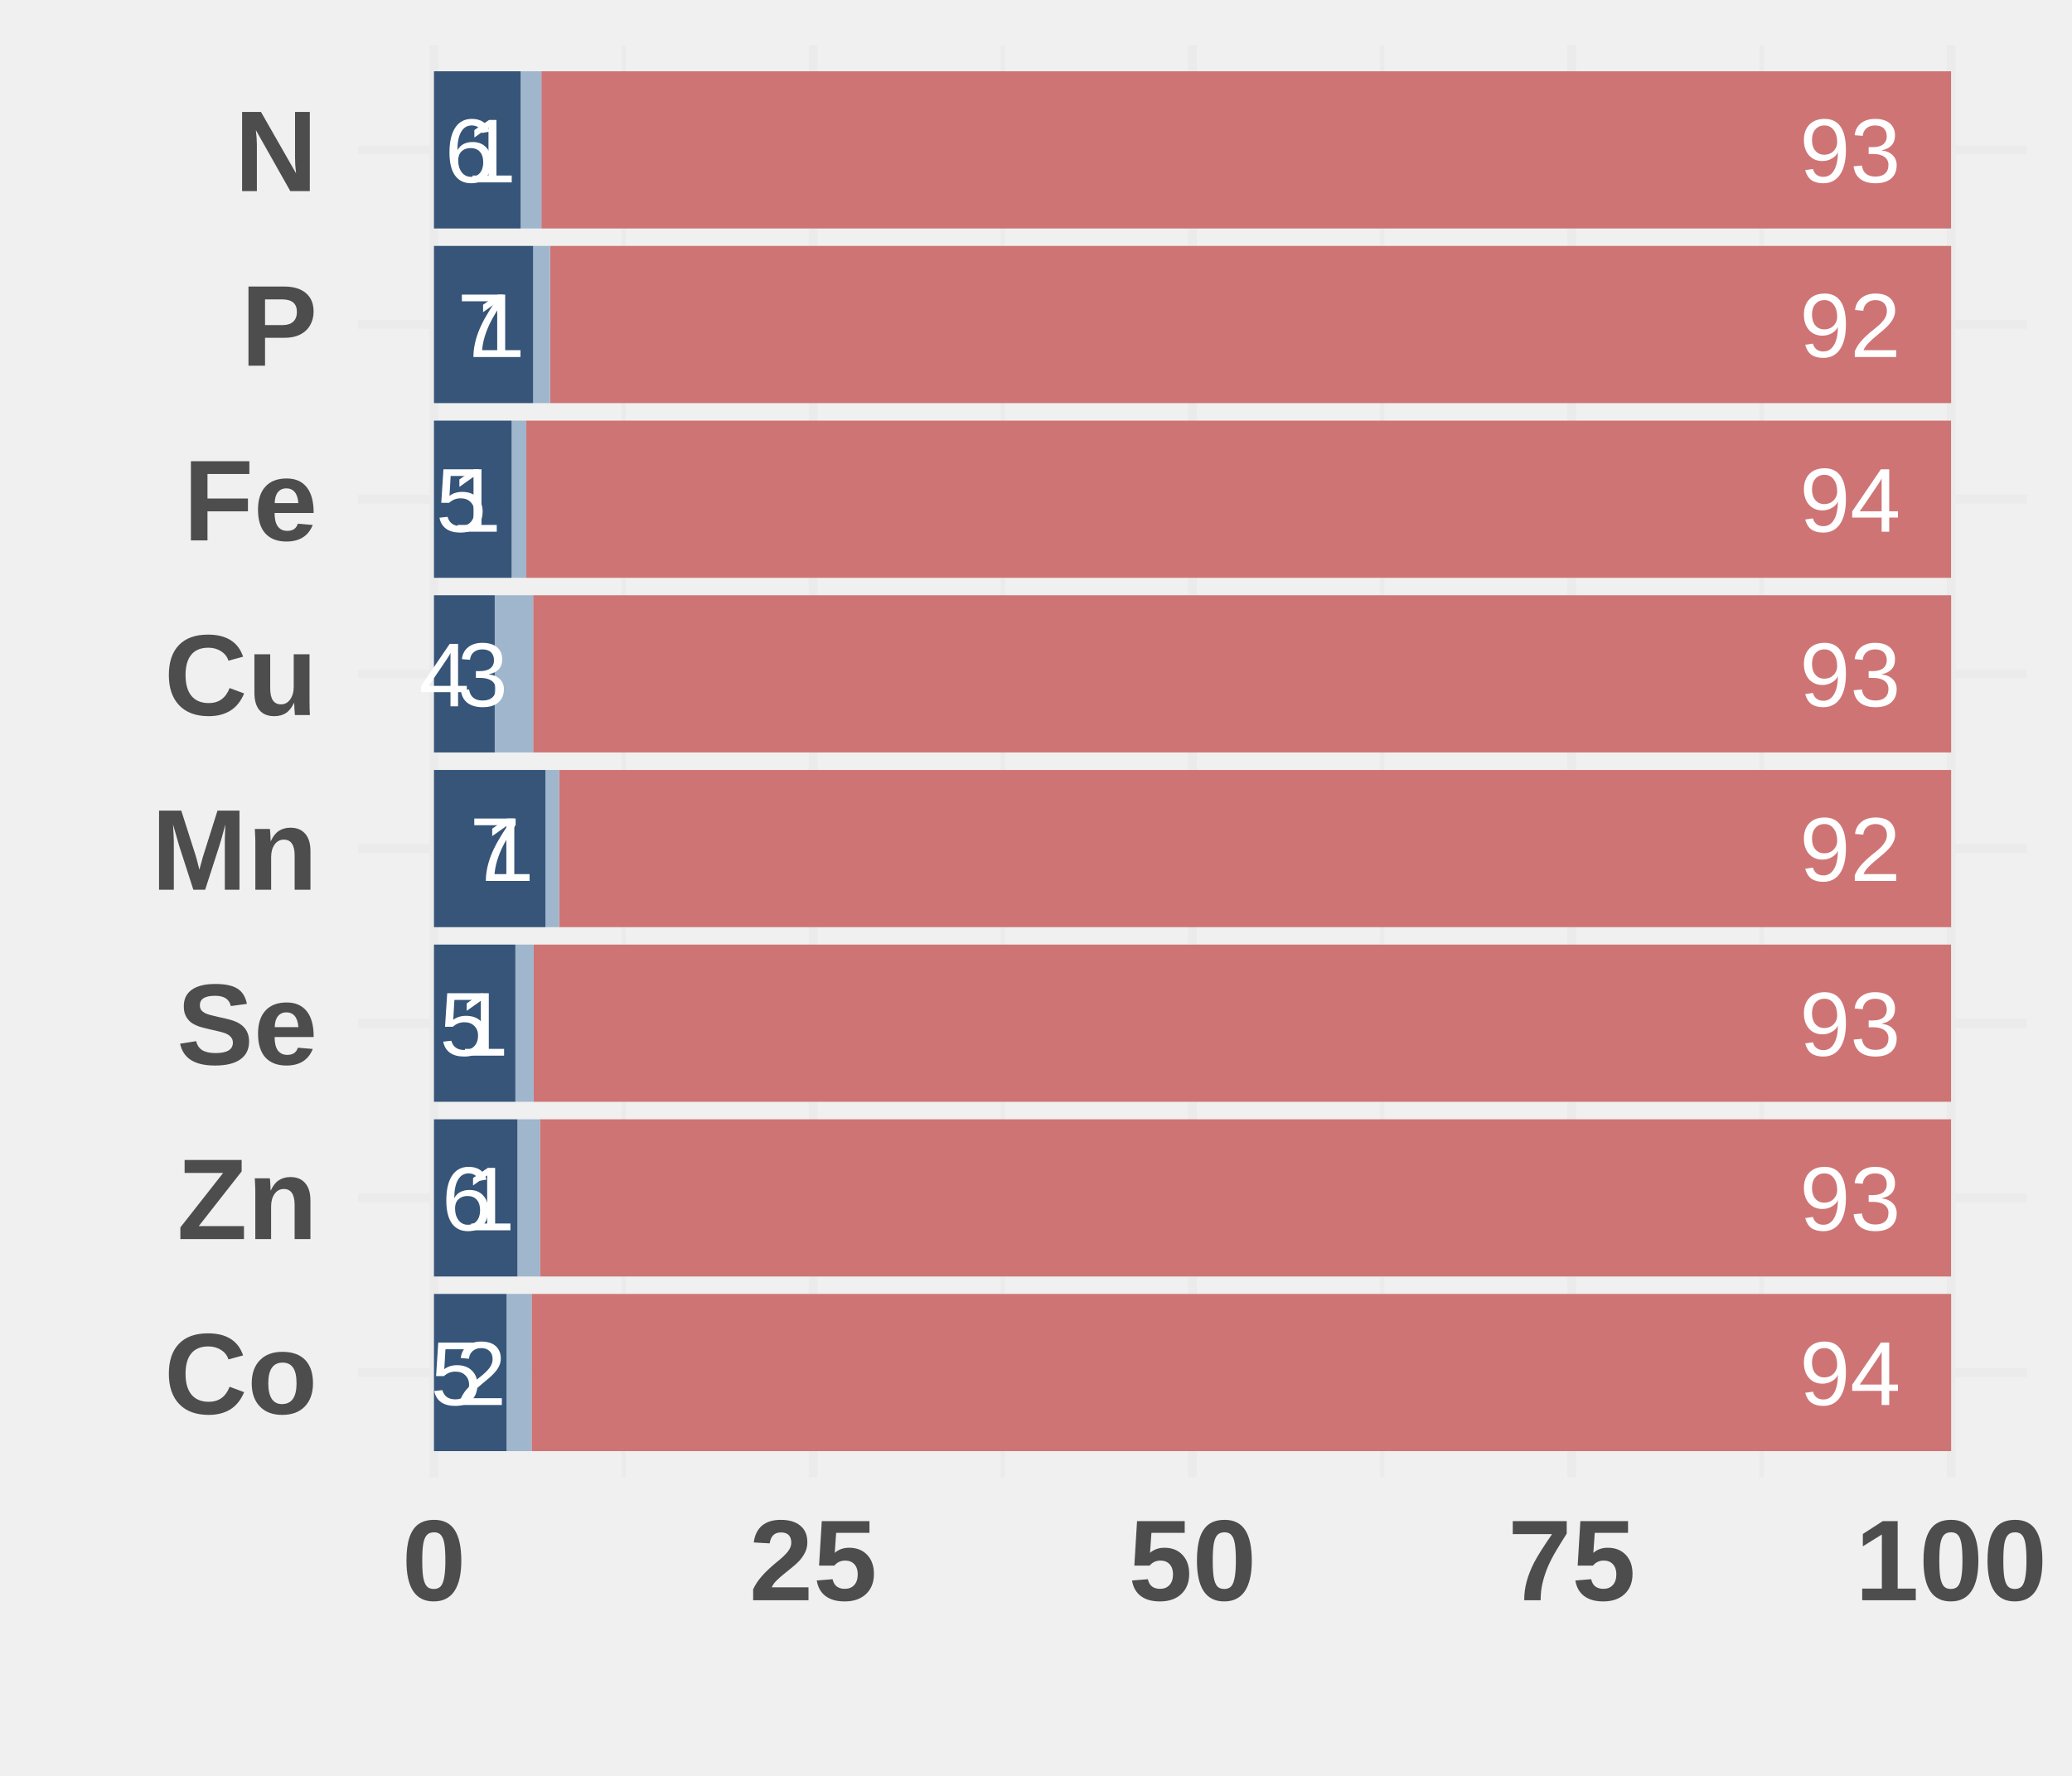
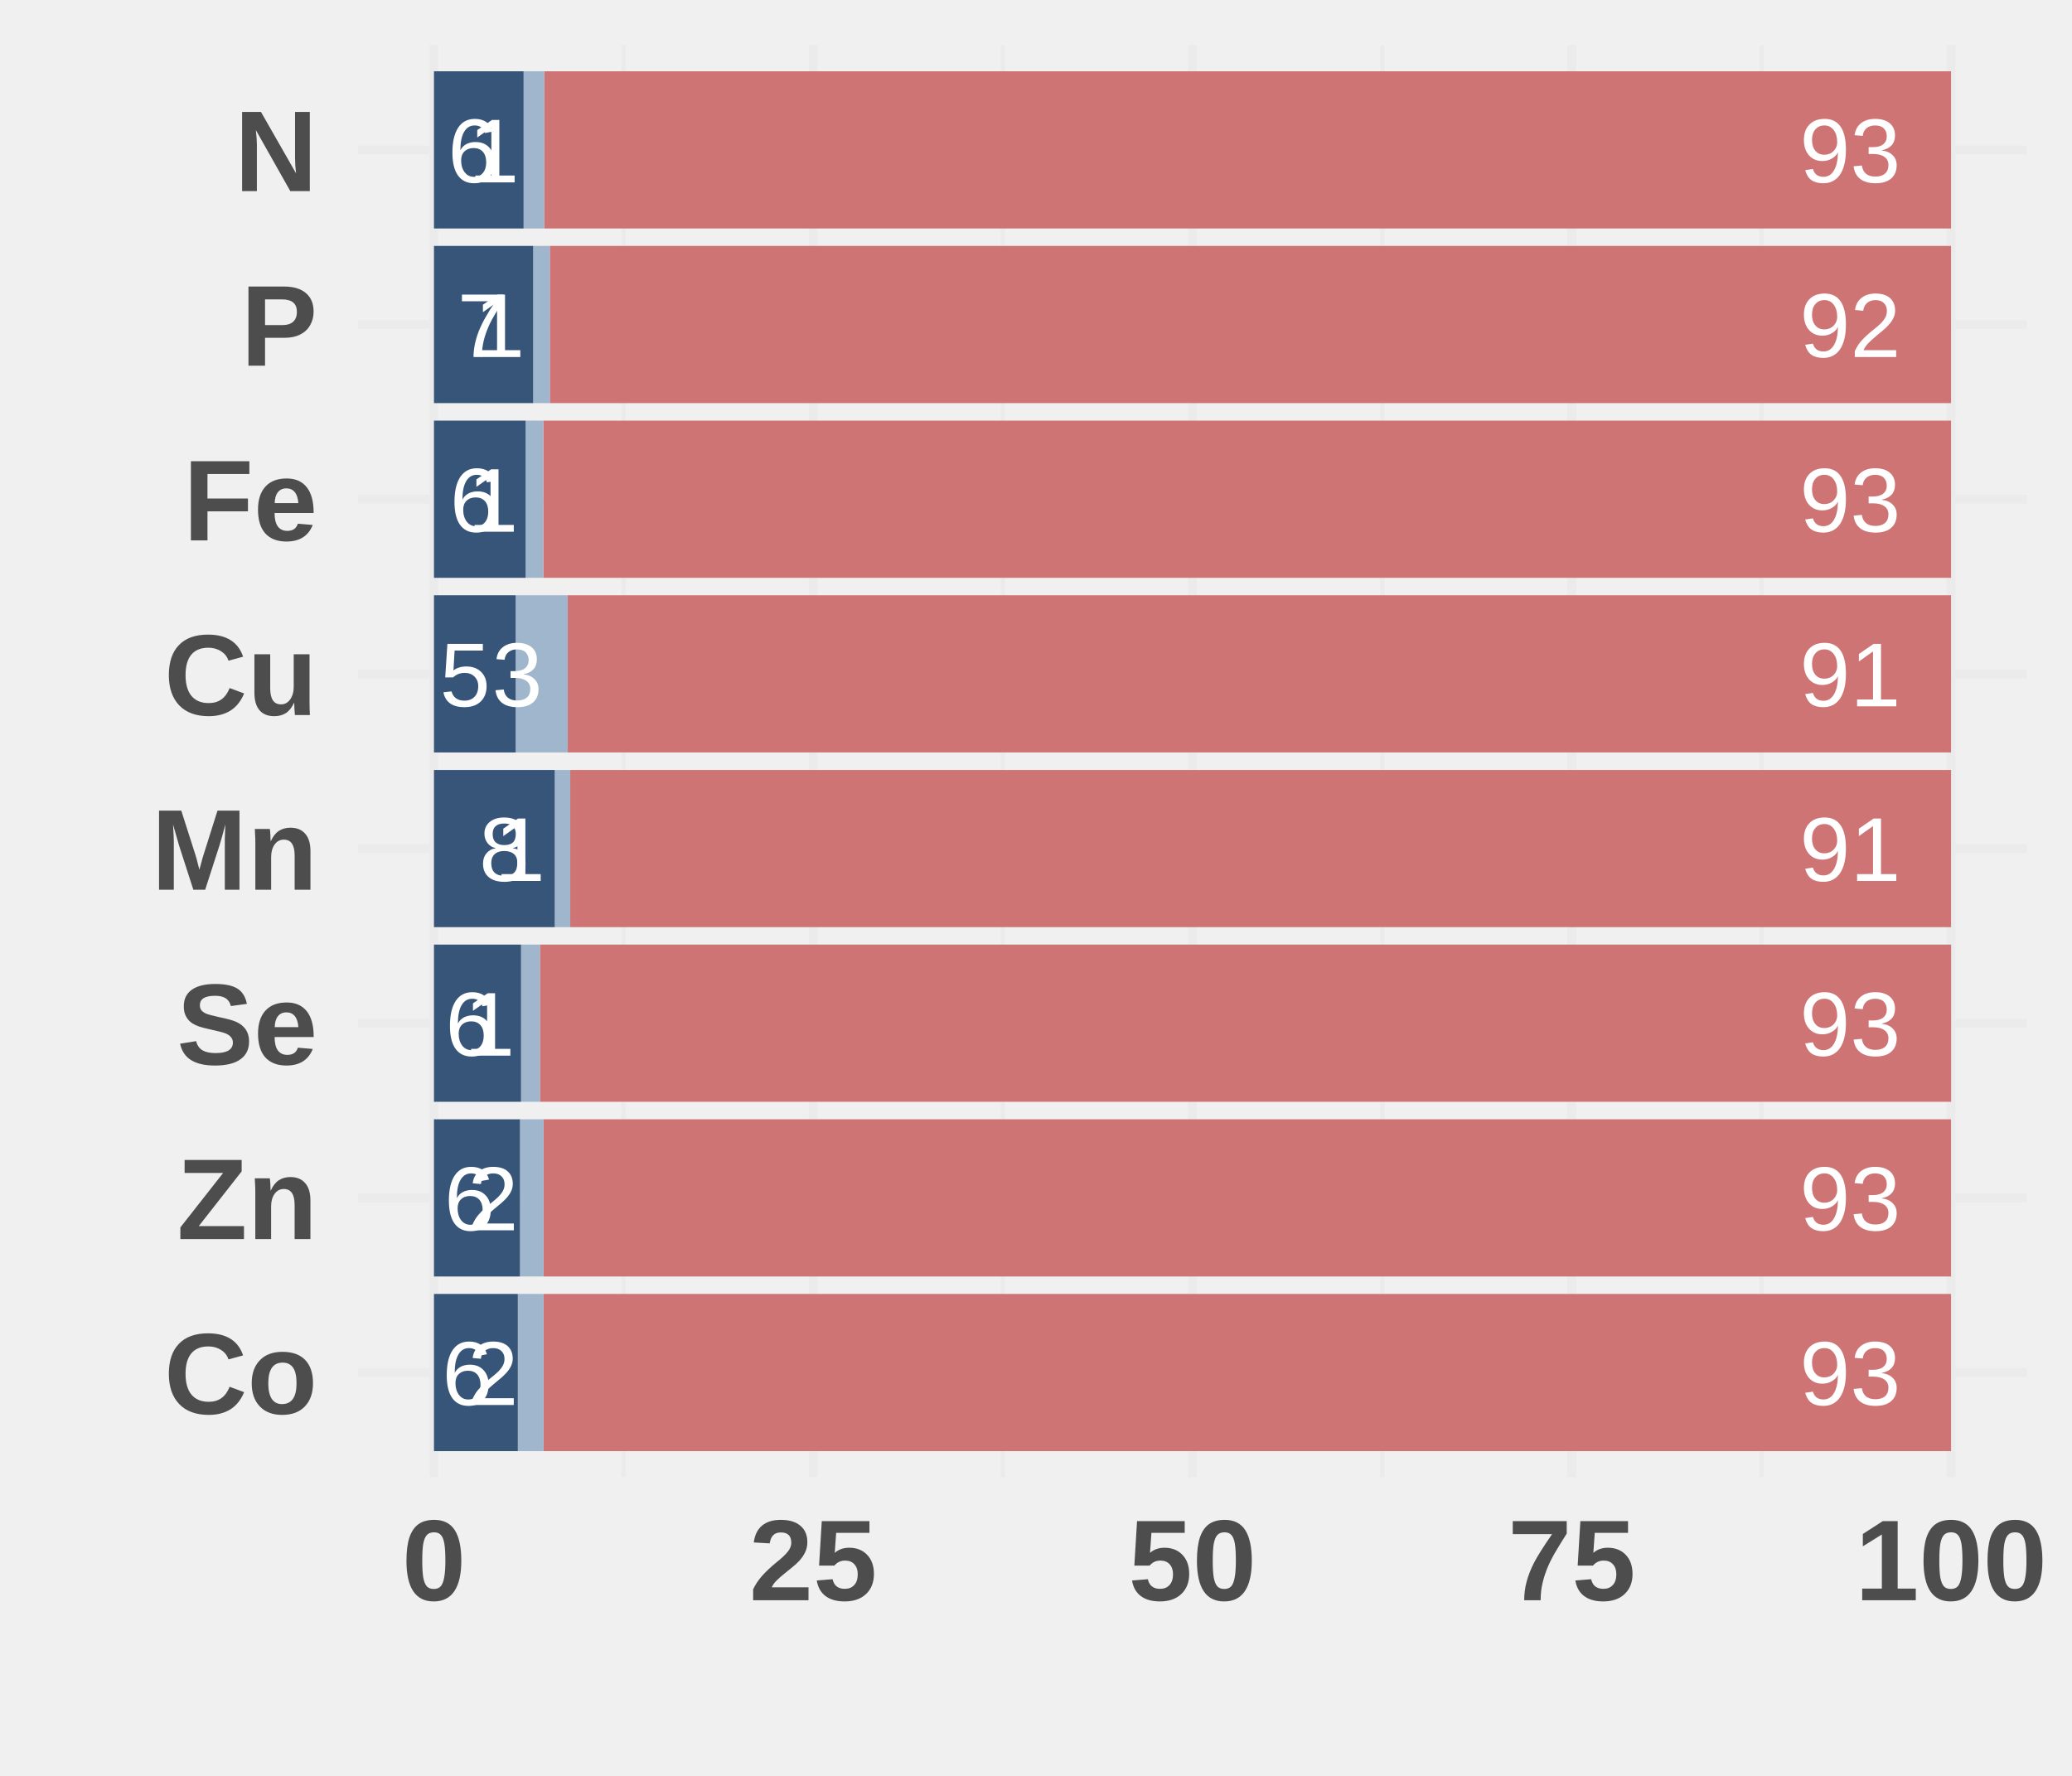
<svg xmlns="http://www.w3.org/2000/svg" class="svglite" width="252.00pt" height="216.00pt" viewBox="0 0 252.00 216.00">
  <defs>
    <style type="text/css">
    .svglite line, .svglite polyline, .svglite polygon, .svglite path, .svglite rect, .svglite circle {
      fill: none;
      stroke: #000000;
      stroke-linecap: round;
      stroke-linejoin: round;
      stroke-miterlimit: 10.00;
    }
    .svglite text {
      white-space: pre;
    }
  </style>
  </defs>
  <rect width="100%" height="100%" style="stroke: none; fill: none;" />
  <defs>
    <clipPath id="cpMC4wMHwyNTIuMDB8MC4wMHwyMTYuMDA=">
      <rect x="0.00" y="0.00" width="252.00" height="216.00" />
    </clipPath>
  </defs>
  <g clip-path="url(#cpMC4wMHwyNTIuMDB8MC4wMHwyMTYuMDA=)">
</g>
  <defs>
    <clipPath id="cpNDMuNTV8MjQ2LjUyfDUuNDh8MTc5LjY5">
      <rect x="43.55" y="5.48" width="202.97" height="174.21" />
    </clipPath>
  </defs>
  <g clip-path="url(#cpNDMuNTV8MjQ2LjUyfDUuNDh8MTc5LjY5)">
    <polyline points="75.84,179.69 75.84,5.48 " style="stroke-width: 0.53; stroke: #EBEBEB; stroke-linecap: butt;" />
    <polyline points="121.97,179.69 121.97,5.48 " style="stroke-width: 0.53; stroke: #EBEBEB; stroke-linecap: butt;" />
    <polyline points="168.10,179.69 168.10,5.48 " style="stroke-width: 0.53; stroke: #EBEBEB; stroke-linecap: butt;" />
    <polyline points="214.23,179.69 214.23,5.48 " style="stroke-width: 0.53; stroke: #EBEBEB; stroke-linecap: butt;" />
    <polyline points="43.55,166.94 246.52,166.94 " style="stroke-width: 1.07; stroke: #EBEBEB; stroke-linecap: butt;" />
    <polyline points="43.55,145.70 246.52,145.70 " style="stroke-width: 1.07; stroke: #EBEBEB; stroke-linecap: butt;" />
    <polyline points="43.55,124.45 246.52,124.45 " style="stroke-width: 1.07; stroke: #EBEBEB; stroke-linecap: butt;" />
    <polyline points="43.55,103.21 246.52,103.21 " style="stroke-width: 1.07; stroke: #EBEBEB; stroke-linecap: butt;" />
    <polyline points="43.55,81.96 246.52,81.96 " style="stroke-width: 1.07; stroke: #EBEBEB; stroke-linecap: butt;" />
    <polyline points="43.55,60.72 246.52,60.72 " style="stroke-width: 1.07; stroke: #EBEBEB; stroke-linecap: butt;" />
    <polyline points="43.55,39.47 246.52,39.47 " style="stroke-width: 1.07; stroke: #EBEBEB; stroke-linecap: butt;" />
    <polyline points="43.55,18.23 246.52,18.23 " style="stroke-width: 1.07; stroke: #EBEBEB; stroke-linecap: butt;" />
    <polyline points="52.78,179.69 52.78,5.48 " style="stroke-width: 1.07; stroke: #EBEBEB; stroke-linecap: butt;" />
    <polyline points="98.90,179.69 98.90,5.48 " style="stroke-width: 1.07; stroke: #EBEBEB; stroke-linecap: butt;" />
    <polyline points="145.03,179.69 145.03,5.48 " style="stroke-width: 1.07; stroke: #EBEBEB; stroke-linecap: butt;" />
    <polyline points="191.16,179.69 191.16,5.48 " style="stroke-width: 1.07; stroke: #EBEBEB; stroke-linecap: butt;" />
    <polyline points="237.29,179.69 237.29,5.48 " style="stroke-width: 1.07; stroke: #EBEBEB; stroke-linecap: butt;" />
-     <rect x="65.84" y="8.67" width="171.45" height="19.12" style="stroke-width: 1.07; stroke: none; stroke-linecap: square; stroke-linejoin: miter; fill: #CF7474;" />
-     <rect x="66.90" y="29.91" width="170.40" height="19.12" style="stroke-width: 1.07; stroke: none; stroke-linecap: square; stroke-linejoin: miter; fill: #CF7474;" />
-     <rect x="64.01" y="51.16" width="173.28" height="19.12" style="stroke-width: 1.07; stroke: none; stroke-linecap: square; stroke-linejoin: miter; fill: #CF7474;" />
-     <rect x="64.84" y="72.40" width="172.46" height="19.12" style="stroke-width: 1.07; stroke: none; stroke-linecap: square; stroke-linejoin: miter; fill: #CF7474;" />
-     <rect x="68.01" y="93.65" width="169.29" height="19.12" style="stroke-width: 1.07; stroke: none; stroke-linecap: square; stroke-linejoin: miter; fill: #CF7474;" />
-     <rect x="64.91" y="114.89" width="172.38" height="19.12" style="stroke-width: 1.07; stroke: none; stroke-linecap: square; stroke-linejoin: miter; fill: #CF7474;" />
-     <rect x="65.67" y="136.14" width="171.62" height="19.12" style="stroke-width: 1.07; stroke: none; stroke-linecap: square; stroke-linejoin: miter; fill: #CF7474;" />
-     <rect x="64.65" y="157.38" width="172.65" height="19.12" style="stroke-width: 1.07; stroke: none; stroke-linecap: square; stroke-linejoin: miter; fill: #CF7474;" />
-     <rect x="63.30" y="8.67" width="2.54" height="19.12" style="stroke-width: 1.07; stroke: none; stroke-linecap: square; stroke-linejoin: miter; fill: #9FB6CD;" />
-     <rect x="64.82" y="29.91" width="2.07" height="19.12" style="stroke-width: 1.07; stroke: none; stroke-linecap: square; stroke-linejoin: miter; fill: #9FB6CD;" />
-     <rect x="62.21" y="51.16" width="1.80" height="19.12" style="stroke-width: 1.07; stroke: none; stroke-linecap: square; stroke-linejoin: miter; fill: #9FB6CD;" />
-     <rect x="60.17" y="72.40" width="4.67" height="19.12" style="stroke-width: 1.07; stroke: none; stroke-linecap: square; stroke-linejoin: miter; fill: #9FB6CD;" />
-     <rect x="66.32" y="93.65" width="1.68" height="19.12" style="stroke-width: 1.07; stroke: none; stroke-linecap: square; stroke-linejoin: miter; fill: #9FB6CD;" />
-     <rect x="62.67" y="114.89" width="2.24" height="19.12" style="stroke-width: 1.07; stroke: none; stroke-linecap: square; stroke-linejoin: miter; fill: #9FB6CD;" />
-     <rect x="62.93" y="136.14" width="2.75" height="19.12" style="stroke-width: 1.07; stroke: none; stroke-linecap: square; stroke-linejoin: miter; fill: #9FB6CD;" />
-     <rect x="61.59" y="157.38" width="3.06" height="19.12" style="stroke-width: 1.07; stroke: none; stroke-linecap: square; stroke-linejoin: miter; fill: #9FB6CD;" />
-     <rect x="52.78" y="8.67" width="10.53" height="19.12" style="stroke-width: 1.07; stroke: none; stroke-linecap: square; stroke-linejoin: miter; fill: #365579;" />
-     <rect x="52.78" y="29.91" width="12.05" height="19.12" style="stroke-width: 1.07; stroke: none; stroke-linecap: square; stroke-linejoin: miter; fill: #365579;" />
-     <rect x="52.78" y="51.16" width="9.44" height="19.12" style="stroke-width: 1.07; stroke: none; stroke-linecap: square; stroke-linejoin: miter; fill: #365579;" />
-     <rect x="52.78" y="72.40" width="7.39" height="19.12" style="stroke-width: 1.07; stroke: none; stroke-linecap: square; stroke-linejoin: miter; fill: #365579;" />
-     <rect x="52.78" y="93.65" width="13.55" height="19.12" style="stroke-width: 1.07; stroke: none; stroke-linecap: square; stroke-linejoin: miter; fill: #365579;" />
-     <rect x="52.78" y="114.89" width="9.90" height="19.12" style="stroke-width: 1.07; stroke: none; stroke-linecap: square; stroke-linejoin: miter; fill: #365579;" />
-     <rect x="52.78" y="136.14" width="10.15" height="19.12" style="stroke-width: 1.07; stroke: none; stroke-linecap: square; stroke-linejoin: miter; fill: #365579;" />
-     <rect x="52.78" y="157.38" width="8.82" height="19.12" style="stroke-width: 1.07; stroke: none; stroke-linecap: square; stroke-linejoin: miter; fill: #365579;" />
+     <rect x="66.19" y="8.67" width="171.10" height="19.12" style="stroke-width: 1.07; stroke: none; stroke-linecap: square; stroke-linejoin: miter; fill: #CF7474;" />
+     <rect x="66.87" y="29.91" width="170.42" height="19.12" style="stroke-width: 1.07; stroke: none; stroke-linecap: square; stroke-linejoin: miter; fill: #CF7474;" />
+     <rect x="66.08" y="51.16" width="171.21" height="19.12" style="stroke-width: 1.07; stroke: none; stroke-linecap: square; stroke-linejoin: miter; fill: #CF7474;" />
+     <rect x="69.05" y="72.40" width="168.24" height="19.12" style="stroke-width: 1.07; stroke: none; stroke-linecap: square; stroke-linejoin: miter; fill: #CF7474;" />
+     <rect x="69.35" y="93.65" width="167.94" height="19.12" style="stroke-width: 1.07; stroke: none; stroke-linecap: square; stroke-linejoin: miter; fill: #CF7474;" />
+     <rect x="65.67" y="114.89" width="171.63" height="19.12" style="stroke-width: 1.07; stroke: none; stroke-linecap: square; stroke-linejoin: miter; fill: #CF7474;" />
+     <rect x="66.10" y="136.14" width="171.19" height="19.12" style="stroke-width: 1.07; stroke: none; stroke-linecap: square; stroke-linejoin: miter; fill: #CF7474;" />
+     <rect x="66.10" y="157.38" width="171.19" height="19.12" style="stroke-width: 1.07; stroke: none; stroke-linecap: square; stroke-linejoin: miter; fill: #CF7474;" />
+     <rect x="63.67" y="8.67" width="2.52" height="19.12" style="stroke-width: 1.07; stroke: none; stroke-linecap: square; stroke-linejoin: miter; fill: #9FB6CD;" />
+     <rect x="64.83" y="29.91" width="2.04" height="19.12" style="stroke-width: 1.07; stroke: none; stroke-linecap: square; stroke-linejoin: miter; fill: #9FB6CD;" />
+     <rect x="63.91" y="51.16" width="2.17" height="19.12" style="stroke-width: 1.07; stroke: none; stroke-linecap: square; stroke-linejoin: miter; fill: #9FB6CD;" />
+     <rect x="62.70" y="72.40" width="6.35" height="19.12" style="stroke-width: 1.07; stroke: none; stroke-linecap: square; stroke-linejoin: miter; fill: #9FB6CD;" />
+     <rect x="67.47" y="93.65" width="1.89" height="19.12" style="stroke-width: 1.07; stroke: none; stroke-linecap: square; stroke-linejoin: miter; fill: #9FB6CD;" />
+     <rect x="63.37" y="114.89" width="2.30" height="19.12" style="stroke-width: 1.07; stroke: none; stroke-linecap: square; stroke-linejoin: miter; fill: #9FB6CD;" />
+     <rect x="63.24" y="136.14" width="2.87" height="19.12" style="stroke-width: 1.07; stroke: none; stroke-linecap: square; stroke-linejoin: miter; fill: #9FB6CD;" />
+     <rect x="62.98" y="157.38" width="3.13" height="19.12" style="stroke-width: 1.07; stroke: none; stroke-linecap: square; stroke-linejoin: miter; fill: #9FB6CD;" />
+     <rect x="52.78" y="8.67" width="10.90" height="19.12" style="stroke-width: 1.07; stroke: none; stroke-linecap: square; stroke-linejoin: miter; fill: #365579;" />
+     <rect x="52.78" y="29.91" width="12.06" height="19.12" style="stroke-width: 1.07; stroke: none; stroke-linecap: square; stroke-linejoin: miter; fill: #365579;" />
+     <rect x="52.78" y="51.16" width="11.14" height="19.12" style="stroke-width: 1.07; stroke: none; stroke-linecap: square; stroke-linejoin: miter; fill: #365579;" />
+     <rect x="52.78" y="72.40" width="9.93" height="19.12" style="stroke-width: 1.07; stroke: none; stroke-linecap: square; stroke-linejoin: miter; fill: #365579;" />
+     <rect x="52.78" y="93.65" width="14.69" height="19.12" style="stroke-width: 1.07; stroke: none; stroke-linecap: square; stroke-linejoin: miter; fill: #365579;" />
+     <rect x="52.78" y="114.89" width="10.59" height="19.12" style="stroke-width: 1.07; stroke: none; stroke-linecap: square; stroke-linejoin: miter; fill: #365579;" />
+     <rect x="52.78" y="136.14" width="10.46" height="19.12" style="stroke-width: 1.07; stroke: none; stroke-linecap: square; stroke-linejoin: miter; fill: #365579;" />
+     <rect x="52.78" y="157.38" width="10.20" height="19.12" style="stroke-width: 1.07; stroke: none; stroke-linecap: square; stroke-linejoin: miter; fill: #365579;" />
    <text x="231.16" y="22.18" text-anchor="end" style="font-size: 11.04px;fill: #FFFFFF; font-family: &quot;Arial&quot;;" textLength="12.27px" lengthAdjust="spacingAndGlyphs">93</text>
    <text x="231.16" y="43.42" text-anchor="end" style="font-size: 11.04px;fill: #FFFFFF; font-family: &quot;Arial&quot;;" textLength="12.27px" lengthAdjust="spacingAndGlyphs">92</text>
-     <text x="231.16" y="64.67" text-anchor="end" style="font-size: 11.04px;fill: #FFFFFF; font-family: &quot;Arial&quot;;" textLength="12.27px" lengthAdjust="spacingAndGlyphs">94</text>
-     <text x="231.16" y="85.91" text-anchor="end" style="font-size: 11.04px;fill: #FFFFFF; font-family: &quot;Arial&quot;;" textLength="12.27px" lengthAdjust="spacingAndGlyphs">93</text>
-     <text x="231.16" y="107.15" text-anchor="end" style="font-size: 11.04px;fill: #FFFFFF; font-family: &quot;Arial&quot;;" textLength="12.27px" lengthAdjust="spacingAndGlyphs">92</text>
+     <text x="231.16" y="64.67" text-anchor="end" style="font-size: 11.04px;fill: #FFFFFF; font-family: &quot;Arial&quot;;" textLength="12.27px" lengthAdjust="spacingAndGlyphs">93</text>
+     <text x="231.16" y="85.91" text-anchor="end" style="font-size: 11.04px;fill: #FFFFFF; font-family: &quot;Arial&quot;;" textLength="12.27px" lengthAdjust="spacingAndGlyphs">91</text>
+     <text x="231.16" y="107.15" text-anchor="end" style="font-size: 11.04px;fill: #FFFFFF; font-family: &quot;Arial&quot;;" textLength="12.27px" lengthAdjust="spacingAndGlyphs">91</text>
    <text x="231.16" y="128.40" text-anchor="end" style="font-size: 11.04px;fill: #FFFFFF; font-family: &quot;Arial&quot;;" textLength="12.27px" lengthAdjust="spacingAndGlyphs">93</text>
    <text x="231.16" y="149.64" text-anchor="end" style="font-size: 11.04px;fill: #FFFFFF; font-family: &quot;Arial&quot;;" textLength="12.27px" lengthAdjust="spacingAndGlyphs">93</text>
-     <text x="231.16" y="170.89" text-anchor="end" style="font-size: 11.04px;fill: #FFFFFF; font-family: &quot;Arial&quot;;" textLength="12.27px" lengthAdjust="spacingAndGlyphs">94</text>
-     <text x="62.77" y="22.18" text-anchor="end" style="font-size: 11.04px;fill: #FFFFFF; font-family: &quot;Arial&quot;;" textLength="6.13px" lengthAdjust="spacingAndGlyphs">1</text>
-     <text x="63.83" y="43.42" text-anchor="end" style="font-size: 11.04px;fill: #FFFFFF; font-family: &quot;Arial&quot;;" textLength="6.13px" lengthAdjust="spacingAndGlyphs">1</text>
-     <text x="60.95" y="64.67" text-anchor="end" style="font-size: 11.04px;fill: #FFFFFF; font-family: &quot;Arial&quot;;" textLength="6.13px" lengthAdjust="spacingAndGlyphs">1</text>
-     <text x="61.77" y="85.91" text-anchor="end" style="font-size: 11.04px;fill: #FFFFFF; font-family: &quot;Arial&quot;;" textLength="6.13px" lengthAdjust="spacingAndGlyphs">3</text>
-     <text x="64.94" y="107.15" text-anchor="end" style="font-size: 11.04px;fill: #FFFFFF; font-family: &quot;Arial&quot;;" textLength="6.13px" lengthAdjust="spacingAndGlyphs">1</text>
-     <text x="61.84" y="128.40" text-anchor="end" style="font-size: 11.04px;fill: #FFFFFF; font-family: &quot;Arial&quot;;" textLength="6.13px" lengthAdjust="spacingAndGlyphs">1</text>
-     <text x="62.61" y="149.64" text-anchor="end" style="font-size: 11.04px;fill: #FFFFFF; font-family: &quot;Arial&quot;;" textLength="6.13px" lengthAdjust="spacingAndGlyphs">1</text>
-     <text x="61.58" y="170.89" text-anchor="end" style="font-size: 11.04px;fill: #FFFFFF; font-family: &quot;Arial&quot;;" textLength="6.13px" lengthAdjust="spacingAndGlyphs">2</text>
-     <text x="60.24" y="22.18" text-anchor="end" style="font-size: 11.04px;fill: #FFFFFF; font-family: &quot;Arial&quot;;" textLength="6.13px" lengthAdjust="spacingAndGlyphs">6</text>
-     <text x="61.75" y="43.42" text-anchor="end" style="font-size: 11.04px;fill: #FFFFFF; font-family: &quot;Arial&quot;;" textLength="6.13px" lengthAdjust="spacingAndGlyphs">7</text>
-     <text x="59.15" y="64.67" text-anchor="end" style="font-size: 11.04px;fill: #FFFFFF; font-family: &quot;Arial&quot;;" textLength="6.13px" lengthAdjust="spacingAndGlyphs">5</text>
-     <text x="57.10" y="85.91" text-anchor="end" style="font-size: 11.04px;fill: #FFFFFF; font-family: &quot;Arial&quot;;" textLength="6.13px" lengthAdjust="spacingAndGlyphs">4</text>
-     <text x="63.26" y="107.15" text-anchor="end" style="font-size: 11.04px;fill: #FFFFFF; font-family: &quot;Arial&quot;;" textLength="6.13px" lengthAdjust="spacingAndGlyphs">7</text>
-     <text x="59.61" y="128.40" text-anchor="end" style="font-size: 11.04px;fill: #FFFFFF; font-family: &quot;Arial&quot;;" textLength="6.13px" lengthAdjust="spacingAndGlyphs">5</text>
-     <text x="59.86" y="149.64" text-anchor="end" style="font-size: 11.04px;fill: #FFFFFF; font-family: &quot;Arial&quot;;" textLength="6.13px" lengthAdjust="spacingAndGlyphs">6</text>
-     <text x="58.52" y="170.89" text-anchor="end" style="font-size: 11.04px;fill: #FFFFFF; font-family: &quot;Arial&quot;;" textLength="6.13px" lengthAdjust="spacingAndGlyphs">5</text>
+     <text x="231.16" y="170.89" text-anchor="end" style="font-size: 11.04px;fill: #FFFFFF; font-family: &quot;Arial&quot;;" textLength="12.27px" lengthAdjust="spacingAndGlyphs">93</text>
+     <text x="63.12" y="22.18" text-anchor="end" style="font-size: 11.04px;fill: #FFFFFF; font-family: &quot;Arial&quot;;" textLength="6.13px" lengthAdjust="spacingAndGlyphs">1</text>
+     <text x="63.81" y="43.42" text-anchor="end" style="font-size: 11.04px;fill: #FFFFFF; font-family: &quot;Arial&quot;;" textLength="6.13px" lengthAdjust="spacingAndGlyphs">1</text>
+     <text x="63.02" y="64.67" text-anchor="end" style="font-size: 11.04px;fill: #FFFFFF; font-family: &quot;Arial&quot;;" textLength="6.13px" lengthAdjust="spacingAndGlyphs">1</text>
+     <text x="65.98" y="85.91" text-anchor="end" style="font-size: 11.04px;fill: #FFFFFF; font-family: &quot;Arial&quot;;" textLength="6.13px" lengthAdjust="spacingAndGlyphs">3</text>
+     <text x="66.29" y="107.15" text-anchor="end" style="font-size: 11.04px;fill: #FFFFFF; font-family: &quot;Arial&quot;;" textLength="6.13px" lengthAdjust="spacingAndGlyphs">1</text>
+     <text x="62.60" y="128.40" text-anchor="end" style="font-size: 11.04px;fill: #FFFFFF; font-family: &quot;Arial&quot;;" textLength="6.13px" lengthAdjust="spacingAndGlyphs">1</text>
+     <text x="63.04" y="149.64" text-anchor="end" style="font-size: 11.04px;fill: #FFFFFF; font-family: &quot;Arial&quot;;" textLength="6.13px" lengthAdjust="spacingAndGlyphs">2</text>
+     <text x="63.03" y="170.89" text-anchor="end" style="font-size: 11.04px;fill: #FFFFFF; font-family: &quot;Arial&quot;;" textLength="6.13px" lengthAdjust="spacingAndGlyphs">2</text>
+     <text x="60.60" y="22.18" text-anchor="end" style="font-size: 11.04px;fill: #FFFFFF; font-family: &quot;Arial&quot;;" textLength="6.13px" lengthAdjust="spacingAndGlyphs">6</text>
+     <text x="61.76" y="43.42" text-anchor="end" style="font-size: 11.04px;fill: #FFFFFF; font-family: &quot;Arial&quot;;" textLength="6.13px" lengthAdjust="spacingAndGlyphs">7</text>
+     <text x="60.85" y="64.67" text-anchor="end" style="font-size: 11.04px;fill: #FFFFFF; font-family: &quot;Arial&quot;;" textLength="6.13px" lengthAdjust="spacingAndGlyphs">6</text>
+     <text x="59.63" y="85.91" text-anchor="end" style="font-size: 11.04px;fill: #FFFFFF; font-family: &quot;Arial&quot;;" textLength="6.13px" lengthAdjust="spacingAndGlyphs">5</text>
+     <text x="64.40" y="107.15" text-anchor="end" style="font-size: 11.04px;fill: #FFFFFF; font-family: &quot;Arial&quot;;" textLength="6.13px" lengthAdjust="spacingAndGlyphs">8</text>
+     <text x="60.30" y="128.40" text-anchor="end" style="font-size: 11.04px;fill: #FFFFFF; font-family: &quot;Arial&quot;;" textLength="6.13px" lengthAdjust="spacingAndGlyphs">6</text>
+     <text x="60.17" y="149.64" text-anchor="end" style="font-size: 11.04px;fill: #FFFFFF; font-family: &quot;Arial&quot;;" textLength="6.13px" lengthAdjust="spacingAndGlyphs">6</text>
+     <text x="59.91" y="170.89" text-anchor="end" style="font-size: 11.04px;fill: #FFFFFF; font-family: &quot;Arial&quot;;" textLength="6.13px" lengthAdjust="spacingAndGlyphs">6</text>
  </g>
  <g clip-path="url(#cpMC4wMHwyNTIuMDB8MC4wMHwyMTYuMDA=)">
    <text x="38.62" y="171.95" text-anchor="end" style="font-size: 14.00px; font-weight: bold;fill: #4D4D4D; font-family: &quot;Arial&quot;;" textLength="18.66px" lengthAdjust="spacingAndGlyphs">Co</text>
    <text x="38.62" y="150.71" text-anchor="end" style="font-size: 14.00px; font-weight: bold;fill: #4D4D4D; font-family: &quot;Arial&quot;;" textLength="17.09px" lengthAdjust="spacingAndGlyphs">Zn</text>
    <text x="38.62" y="129.46" text-anchor="end" style="font-size: 14.00px; font-weight: bold;fill: #4D4D4D; font-family: &quot;Arial&quot;;" textLength="17.12px" lengthAdjust="spacingAndGlyphs">Se</text>
    <text x="38.62" y="108.22" text-anchor="end" style="font-size: 14.00px; font-weight: bold;fill: #4D4D4D; font-family: &quot;Arial&quot;;" textLength="20.20px" lengthAdjust="spacingAndGlyphs">Mn</text>
    <text x="38.62" y="86.97" text-anchor="end" style="font-size: 14.00px; font-weight: bold;fill: #4D4D4D; font-family: &quot;Arial&quot;;" textLength="18.66px" lengthAdjust="spacingAndGlyphs">Cu</text>
    <text x="38.62" y="65.73" text-anchor="end" style="font-size: 14.00px; font-weight: bold;fill: #4D4D4D; font-family: &quot;Arial&quot;;" textLength="16.33px" lengthAdjust="spacingAndGlyphs">Fe</text>
    <text x="38.62" y="44.48" text-anchor="end" style="font-size: 14.00px; font-weight: bold;fill: #4D4D4D; font-family: &quot;Arial&quot;;" textLength="9.34px" lengthAdjust="spacingAndGlyphs">P</text>
    <text x="38.62" y="23.24" text-anchor="end" style="font-size: 14.00px; font-weight: bold;fill: #4D4D4D; font-family: &quot;Arial&quot;;" textLength="10.11px" lengthAdjust="spacingAndGlyphs">N</text>
    <text x="52.78" y="194.64" text-anchor="middle" style="font-size: 14.00px; font-weight: bold;fill: #4D4D4D; font-family: &quot;Arial&quot;;" textLength="7.78px" lengthAdjust="spacingAndGlyphs">0</text>
    <text x="98.90" y="194.64" text-anchor="middle" style="font-size: 14.00px; font-weight: bold;fill: #4D4D4D; font-family: &quot;Arial&quot;;" textLength="15.57px" lengthAdjust="spacingAndGlyphs">25</text>
    <text x="145.03" y="194.64" text-anchor="middle" style="font-size: 14.00px; font-weight: bold;fill: #4D4D4D; font-family: &quot;Arial&quot;;" textLength="15.57px" lengthAdjust="spacingAndGlyphs">50</text>
    <text x="191.16" y="194.64" text-anchor="middle" style="font-size: 14.00px; font-weight: bold;fill: #4D4D4D; font-family: &quot;Arial&quot;;" textLength="15.57px" lengthAdjust="spacingAndGlyphs">75</text>
    <text x="237.29" y="194.64" text-anchor="middle" style="font-size: 14.00px; font-weight: bold;fill: #4D4D4D; font-family: &quot;Arial&quot;;" textLength="23.35px" lengthAdjust="spacingAndGlyphs">100</text>
  </g>
</svg>
